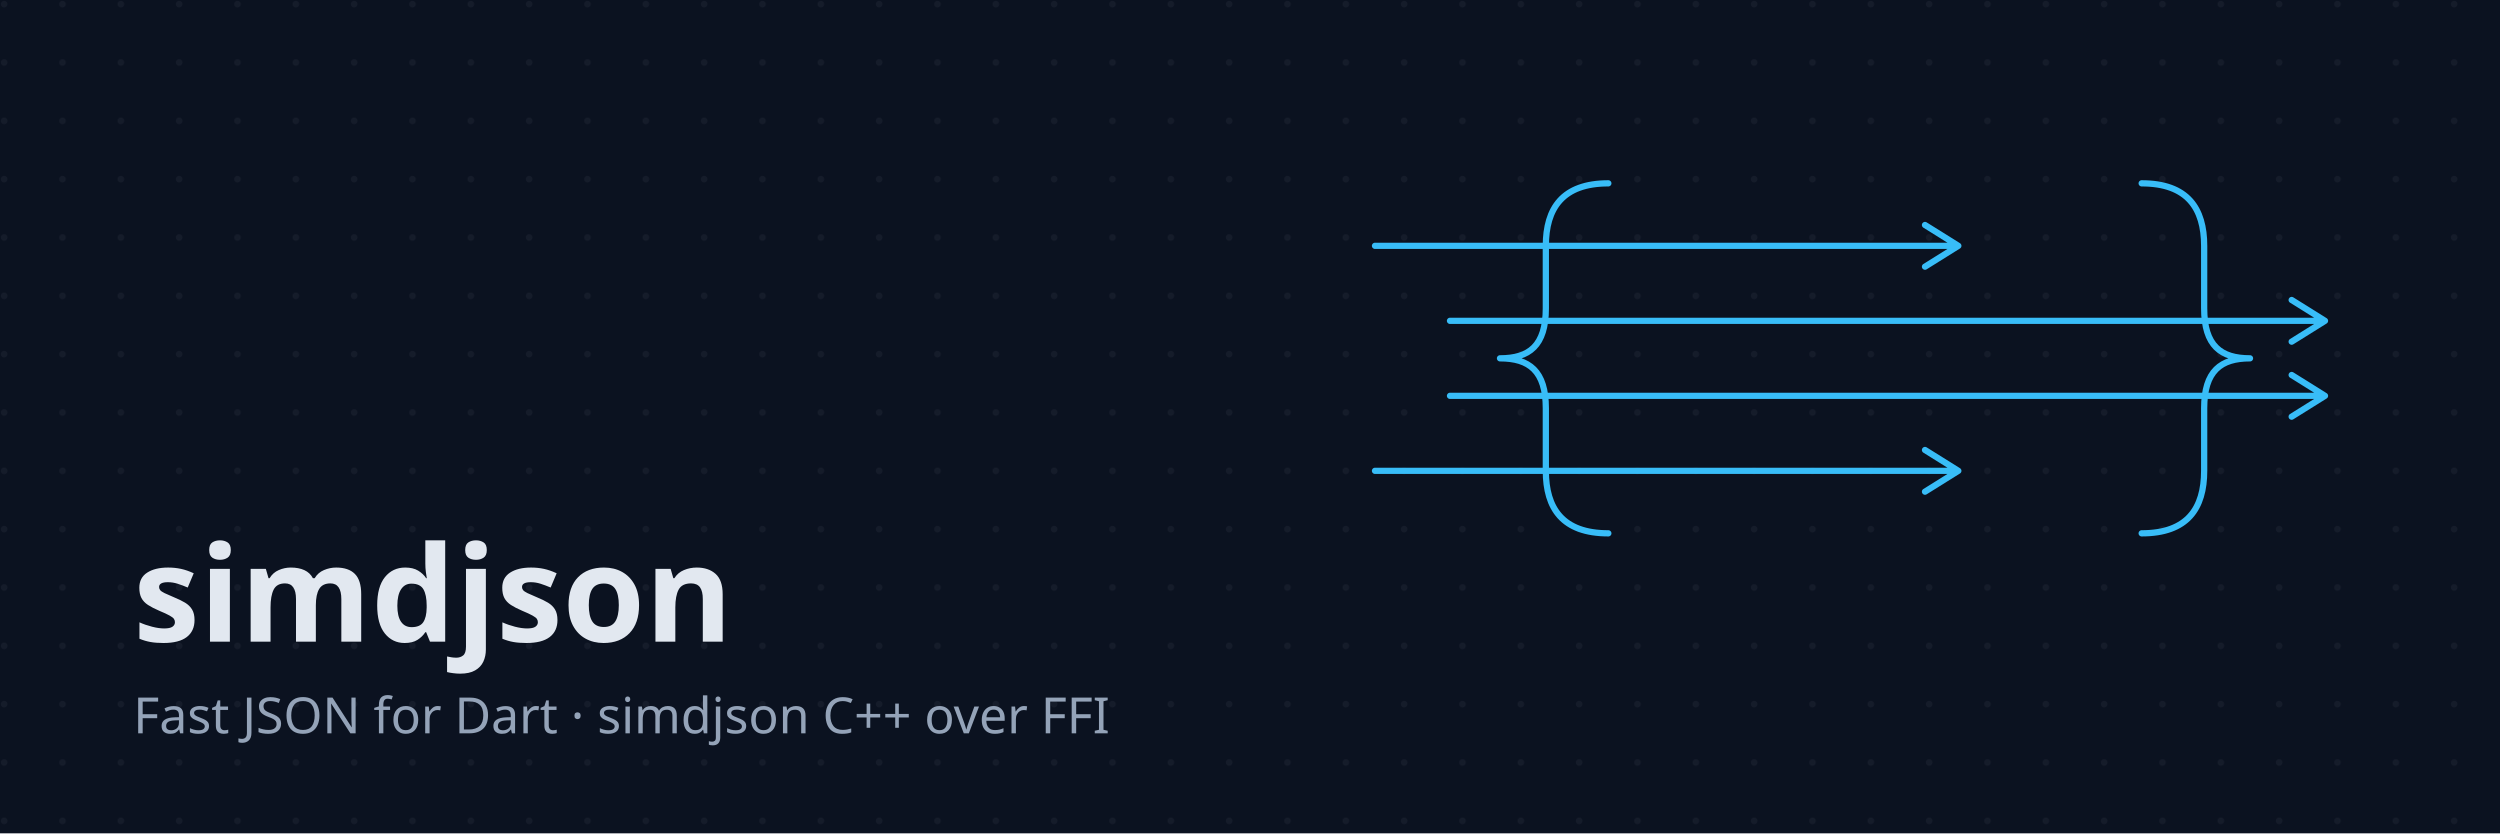
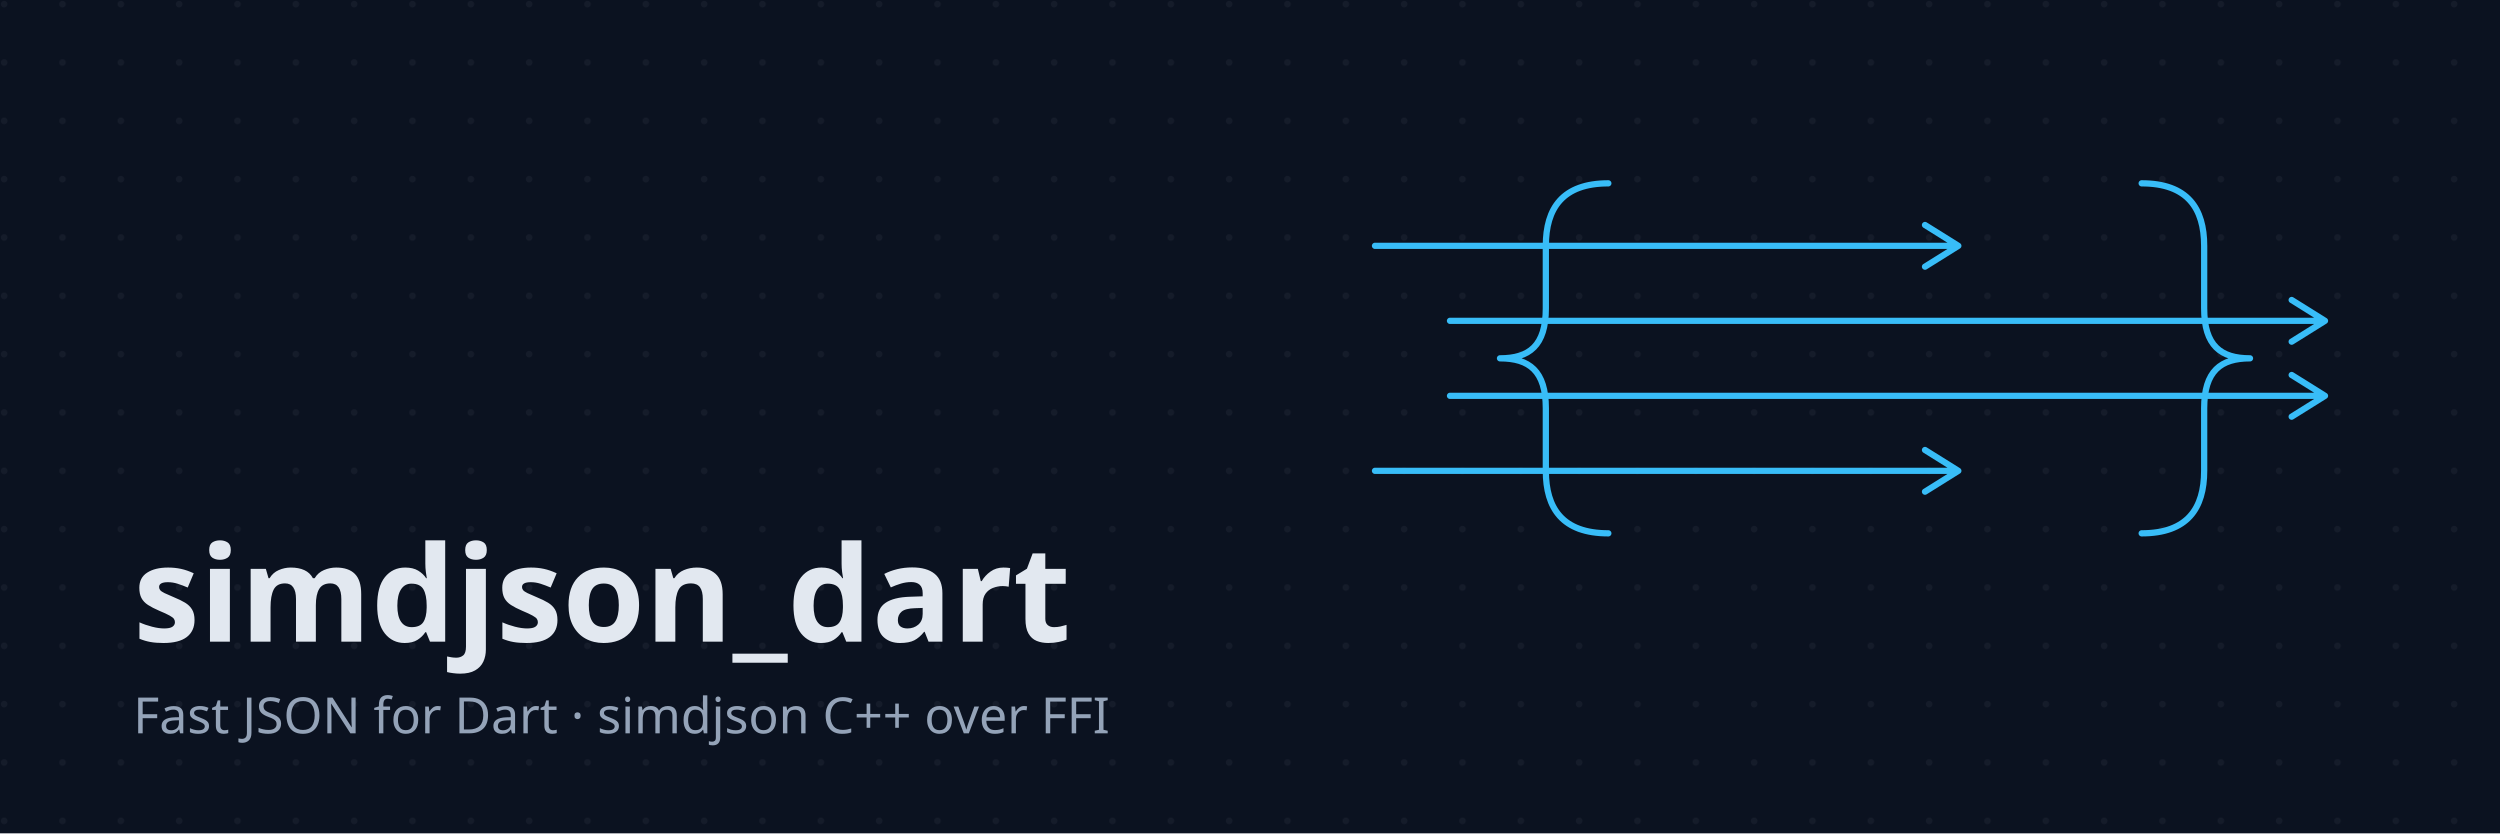
<svg xmlns="http://www.w3.org/2000/svg" width="1200" height="400" viewBox="0 0 1200 400">
  <defs>
    <pattern id="dots" width="28" height="28" patternUnits="userSpaceOnUse">
      <circle cx="2" cy="2" r="1.6" fill="#E2E8F0" fill-opacity="0.05" />
    </pattern>
  </defs>
  <rect width="1200" height="400" fill="#0B1220" />
  <rect width="1200" height="400" fill="url(#dots)" />
  <g stroke="#38BDF8" stroke-width="3" fill="none" stroke-linecap="round" stroke-linejoin="round">
    <path d="M 772 88              C 750 88 742 100 742 118              L 742 148              C 742 166 734 172 720 172              C 734 172 742 178 742 196              L 742 226              C 742 244 750 256 772 256" />
    <path d="M 1028 88              C 1050 88 1058 100 1058 118              L 1058 148              C 1058 166 1066 172 1080 172              C 1066 172 1058 178 1058 196              L 1058 226              C 1058 244 1050 256 1028 256" />
    <path d="M 660 118 H 940 M 940 118 l -16 -10 M 940 118 l -16 10" />
    <path d="M 696 154 H 1116 M 1116 154 l -16 -10 M 1116 154 l -16 10" />
    <path d="M 696 190 H 1116 M 1116 190 l -16 -10 M 1116 190 l -16 10" />
    <path d="M 660 226 H 940 M 940 226 l -16 -10 M 940 226 l -16 10" />
  </g>
-   <text x="64" y="308" font-family="Menlo" font-size="64" font-weight="bold" fill="#E2E8F0">simdjson</text>
+   <text x="64" y="308" font-family="Menlo" font-size="64" font-weight="bold" fill="#E2E8F0">simdjson_dart</text>
  <text x="64" y="352" font-family="Menlo" font-size="24" fill="#94A3B8">Fast JSON for Dart · simdjson C++ over FFI</text>
</svg>
